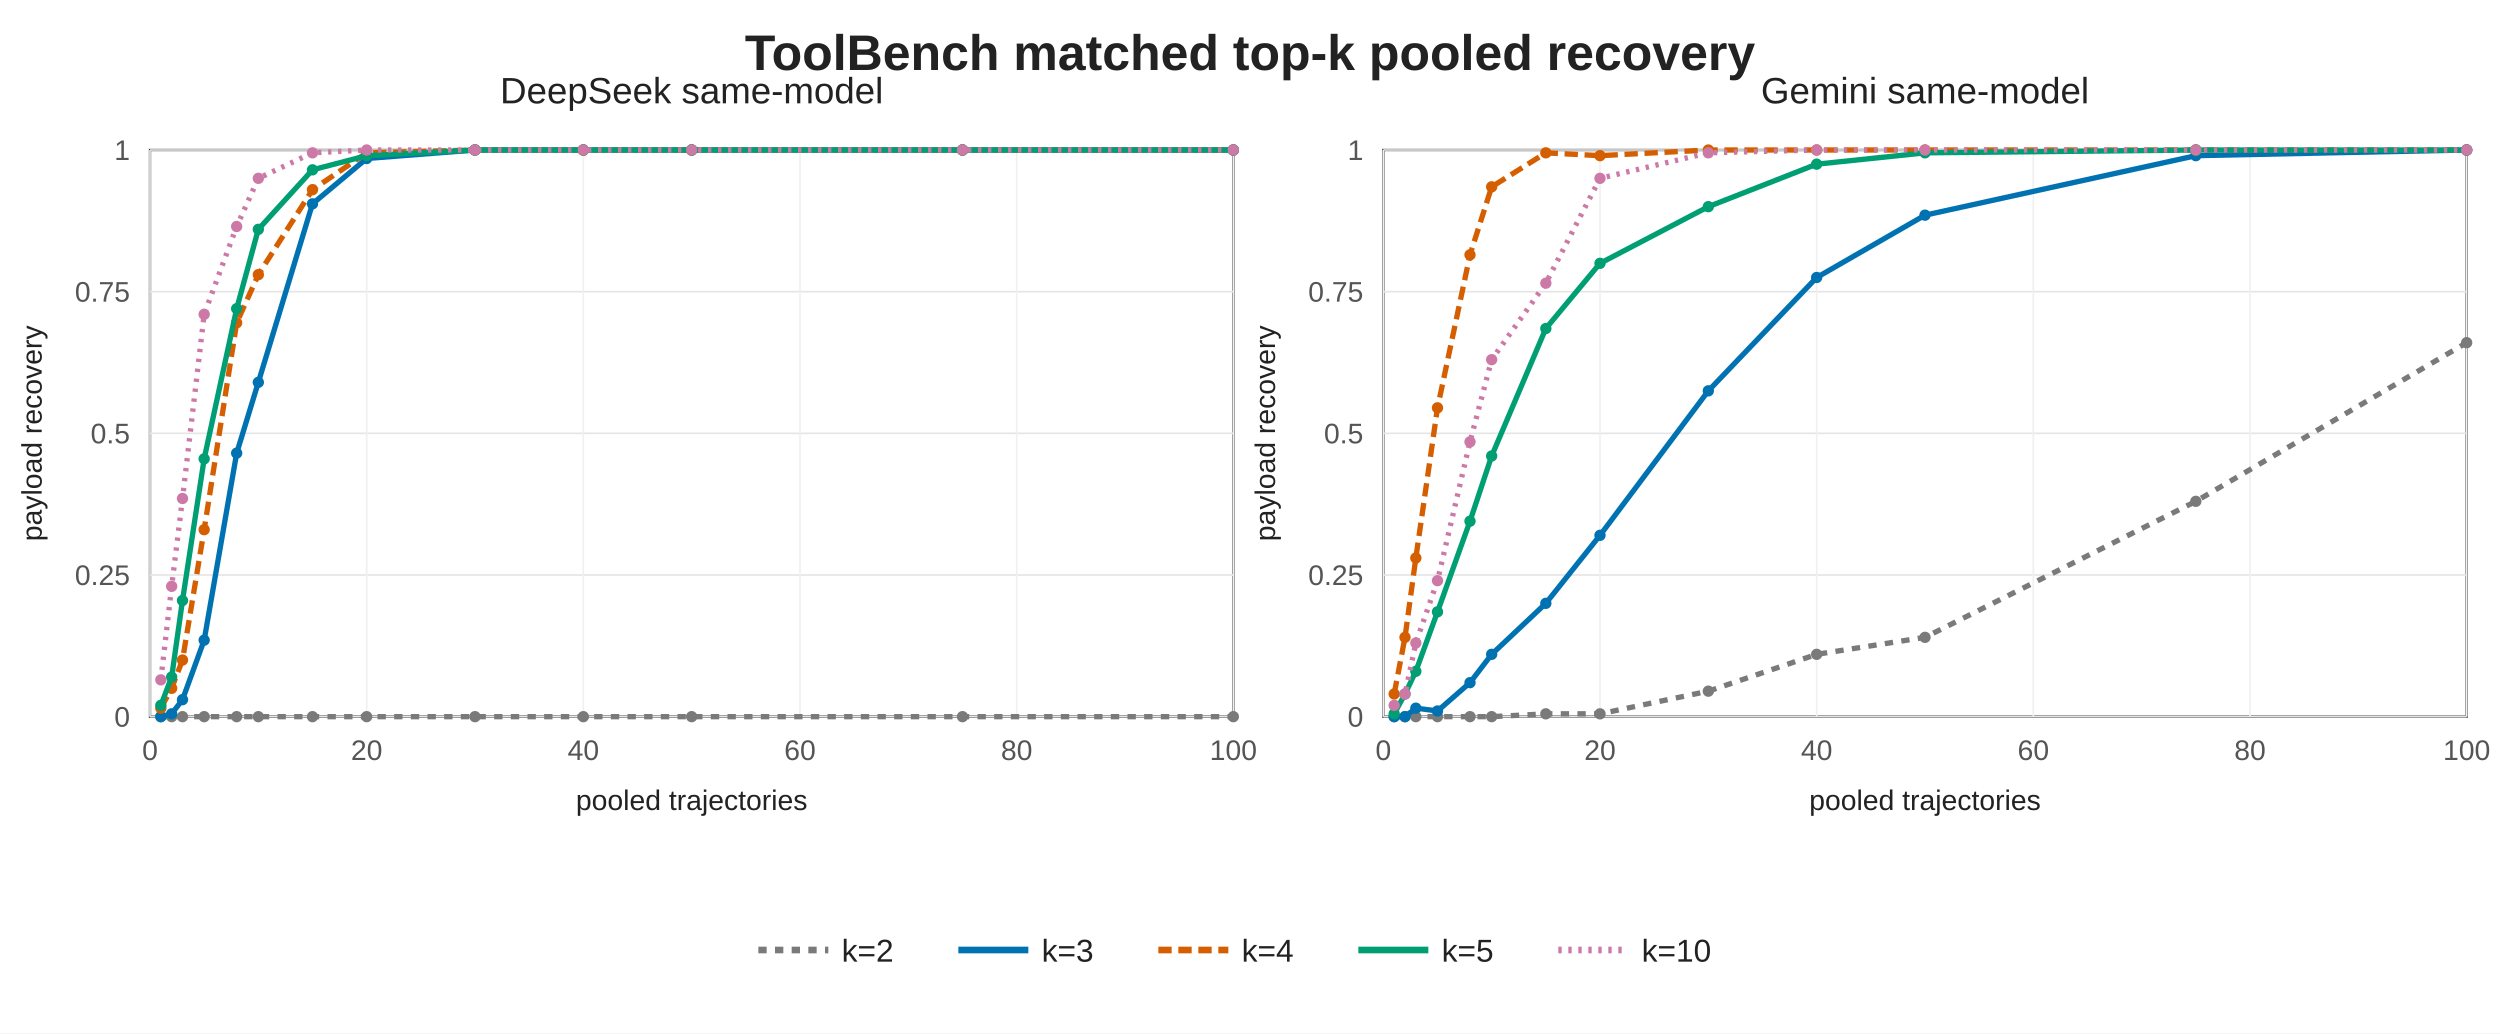
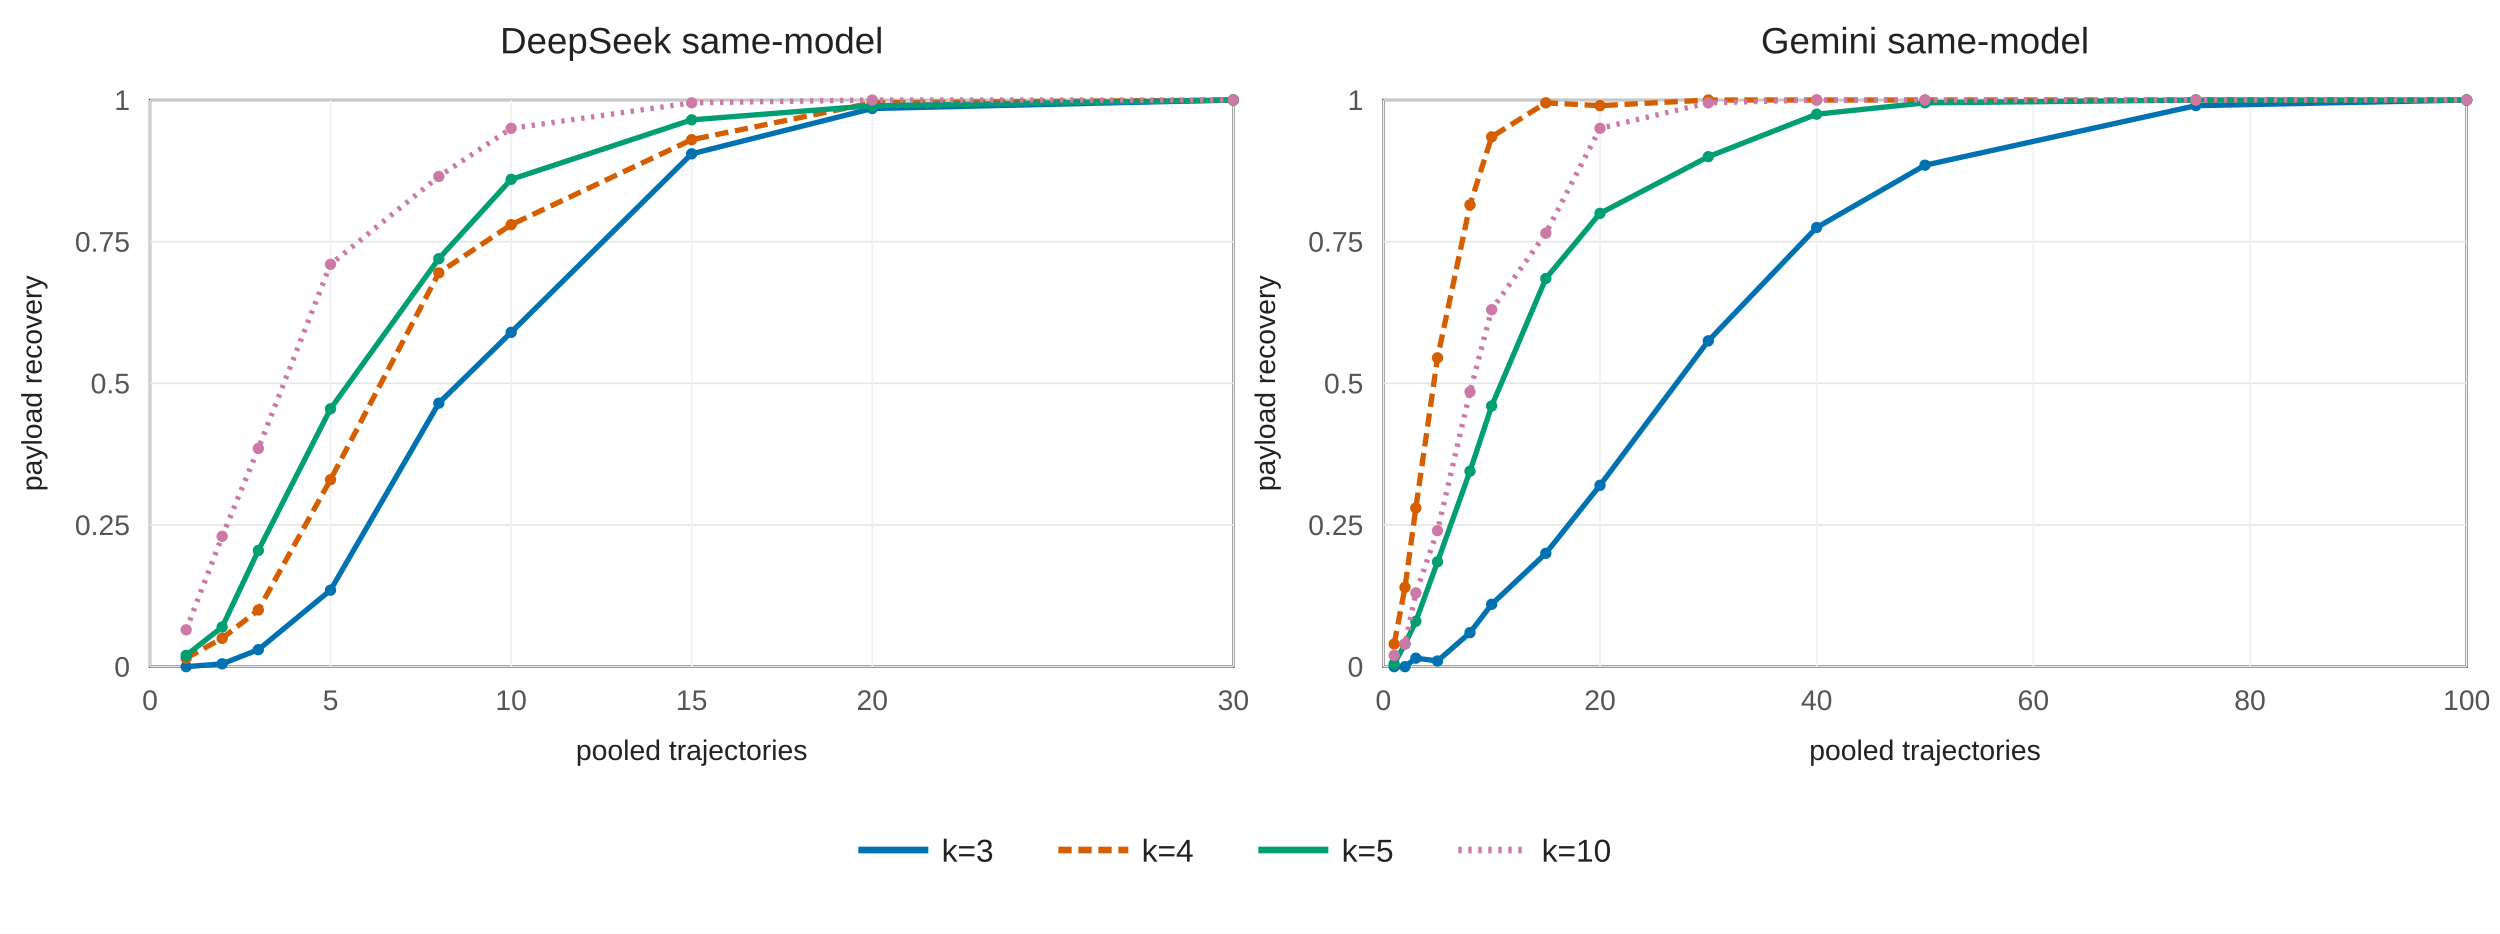
- <svg xmlns="http://www.w3.org/2000/svg" width="1500" height="620" viewBox="0 0 1500 620">
+ <svg xmlns="http://www.w3.org/2000/svg" width="1500" height="560" viewBox="0 0 1500 560">
  <rect width="100%" height="100%" fill="white" />
  <style>text{font-family:Arial,Helvetica,sans-serif;fill:#222}.title{font-size:30px;font-weight:700}.label{font-size:22px}.tick{font-size:17px;fill:#555}.legend{font-size:19px}.small{font-size:17px}</style>
-   <text class="title" x="750" y="42" text-anchor="middle">ToolBench matched top-k pooled recovery</text>
-   <text class="label" x="415.0" y="62" text-anchor="middle">DeepSeek same-model</text>
-   <rect x="90" y="90" width="650" height="340" fill="none" stroke="#333" stroke-width="1.4" />
-   <line x1="90" x2="740" y1="430" y2="430" stroke="#E5E5E5" />
-   <text class="tick" x="78" y="436" text-anchor="end">0</text>
-   <line x1="90" x2="740" y1="345.0" y2="345.0" stroke="#E5E5E5" />
-   <text class="tick" x="78" y="351.0" text-anchor="end">0.25</text>
-   <line x1="90" x2="740" y1="260.0" y2="260.0" stroke="#E5E5E5" />
-   <text class="tick" x="78" y="266.0" text-anchor="end">0.5</text>
-   <line x1="90" x2="740" y1="175.0" y2="175.0" stroke="#E5E5E5" />
-   <text class="tick" x="78" y="181.0" text-anchor="end">0.75</text>
-   <line x1="90" x2="740" y1="90.0" y2="90.0" stroke="#E5E5E5" />
-   <text class="tick" x="78" y="96.0" text-anchor="end">1</text>
-   <line x1="90.0" x2="90.0" y1="90" y2="430" stroke="#F0F0F0" />
-   <text class="tick" x="90.0" y="456" text-anchor="middle">0</text>
-   <line x1="220.0" x2="220.0" y1="90" y2="430" stroke="#F0F0F0" />
-   <text class="tick" x="220.0" y="456" text-anchor="middle">20</text>
-   <line x1="350.0" x2="350.0" y1="90" y2="430" stroke="#F0F0F0" />
-   <text class="tick" x="350.0" y="456" text-anchor="middle">40</text>
-   <line x1="480.0" x2="480.0" y1="90" y2="430" stroke="#F0F0F0" />
-   <text class="tick" x="480.0" y="456" text-anchor="middle">60</text>
-   <line x1="610.0" x2="610.0" y1="90" y2="430" stroke="#F0F0F0" />
-   <text class="tick" x="610.0" y="456" text-anchor="middle">80</text>
-   <line x1="740.0" x2="740.0" y1="90" y2="430" stroke="#F0F0F0" />
-   <text class="tick" x="740.0" y="456" text-anchor="middle">100</text>
-   <text class="small" x="415.0" y="486" text-anchor="middle">pooled trajectories</text>
-   <text class="small" transform="translate(25,260.0) rotate(-90)" text-anchor="middle">payload recovery</text>
-   <path d="M96.5,430.0 L103.0,430.0 L109.5,430.0 L122.5,430.0 L142.0,430.0 L155.0,430.0 L187.5,430.0 L220.0,430.0 L285.0,430.0 L350.0,430.0 L415.0,430.0 L577.5,430.0 L740.0,430.0" fill="none" stroke="#7A7A7A" stroke-width="3.2" stroke-dasharray="5 5" />
-   <circle cx="96.5" cy="430.0" r="3.4" fill="#7A7A7A" />
-   <circle cx="103.0" cy="430.0" r="3.4" fill="#7A7A7A" />
-   <circle cx="109.5" cy="430.0" r="3.4" fill="#7A7A7A" />
-   <circle cx="122.5" cy="430.0" r="3.4" fill="#7A7A7A" />
-   <circle cx="142.0" cy="430.0" r="3.4" fill="#7A7A7A" />
-   <circle cx="155.0" cy="430.0" r="3.4" fill="#7A7A7A" />
-   <circle cx="187.5" cy="430.0" r="3.4" fill="#7A7A7A" />
-   <circle cx="220.0" cy="430.0" r="3.4" fill="#7A7A7A" />
-   <circle cx="285.0" cy="430.0" r="3.4" fill="#7A7A7A" />
-   <circle cx="350.0" cy="430.0" r="3.4" fill="#7A7A7A" />
-   <circle cx="415.0" cy="430.0" r="3.4" fill="#7A7A7A" />
-   <circle cx="577.5" cy="430.0" r="3.4" fill="#7A7A7A" />
-   <circle cx="740.0" cy="430.0" r="3.4" fill="#7A7A7A" />
-   <path d="M96.5,430.0 L103.0,428.3 L109.5,419.8 L122.5,384.1 L142.0,271.9 L155.0,229.4 L187.5,122.3 L220.0,95.1 L285.0,90.0 L350.0,90.0 L415.0,90.0 L577.5,90.0 L740.0,90.0" fill="none" stroke="#0072B2" stroke-width="3.2" />
-   <circle cx="96.5" cy="430.0" r="3.4" fill="#0072B2" />
-   <circle cx="103.0" cy="428.3" r="3.4" fill="#0072B2" />
-   <circle cx="109.5" cy="419.8" r="3.4" fill="#0072B2" />
-   <circle cx="122.5" cy="384.1" r="3.4" fill="#0072B2" />
-   <circle cx="142.0" cy="271.9" r="3.4" fill="#0072B2" />
-   <circle cx="155.0" cy="229.4" r="3.4" fill="#0072B2" />
-   <circle cx="187.5" cy="122.3" r="3.4" fill="#0072B2" />
-   <circle cx="220.0" cy="95.1" r="3.4" fill="#0072B2" />
-   <circle cx="285.0" cy="90.0" r="3.4" fill="#0072B2" />
-   <circle cx="350.0" cy="90.0" r="3.4" fill="#0072B2" />
-   <circle cx="415.0" cy="90.0" r="3.4" fill="#0072B2" />
-   <circle cx="577.5" cy="90.0" r="3.4" fill="#0072B2" />
-   <circle cx="740.0" cy="90.0" r="3.4" fill="#0072B2" />
-   <path d="M96.5,424.9 L103.0,413.0 L109.5,396.0 L122.5,317.8 L142.0,193.7 L155.0,164.8 L187.5,113.8 L220.0,91.7 L285.0,90.0 L350.0,90.0 L415.0,90.0 L577.5,90.0 L740.0,90.0" fill="none" stroke="#D55E00" stroke-width="3.2" stroke-dasharray="8 4" />
-   <circle cx="96.5" cy="424.9" r="3.4" fill="#D55E00" />
-   <circle cx="103.0" cy="413.0" r="3.4" fill="#D55E00" />
-   <circle cx="109.5" cy="396.0" r="3.4" fill="#D55E00" />
-   <circle cx="122.5" cy="317.8" r="3.4" fill="#D55E00" />
-   <circle cx="142.0" cy="193.7" r="3.4" fill="#D55E00" />
-   <circle cx="155.0" cy="164.8" r="3.4" fill="#D55E00" />
-   <circle cx="187.5" cy="113.8" r="3.4" fill="#D55E00" />
-   <circle cx="220.0" cy="91.7" r="3.4" fill="#D55E00" />
-   <circle cx="285.0" cy="90.0" r="3.4" fill="#D55E00" />
-   <circle cx="350.0" cy="90.0" r="3.4" fill="#D55E00" />
-   <circle cx="415.0" cy="90.0" r="3.4" fill="#D55E00" />
-   <circle cx="577.5" cy="90.0" r="3.4" fill="#D55E00" />
-   <circle cx="740.0" cy="90.0" r="3.4" fill="#D55E00" />
-   <path d="M96.5,423.2 L103.0,406.2 L109.5,360.3 L122.5,275.3 L142.0,185.2 L155.0,137.6 L187.5,101.9 L220.0,93.4 L285.0,90.0 L350.0,90.0 L415.0,90.0 L577.5,90.0 L740.0,90.0" fill="none" stroke="#009E73" stroke-width="3.2" />
-   <circle cx="96.5" cy="423.2" r="3.4" fill="#009E73" />
-   <circle cx="103.0" cy="406.2" r="3.4" fill="#009E73" />
-   <circle cx="109.5" cy="360.3" r="3.4" fill="#009E73" />
-   <circle cx="122.5" cy="275.3" r="3.4" fill="#009E73" />
-   <circle cx="142.0" cy="185.2" r="3.4" fill="#009E73" />
-   <circle cx="155.0" cy="137.6" r="3.4" fill="#009E73" />
-   <circle cx="187.5" cy="101.9" r="3.4" fill="#009E73" />
-   <circle cx="220.0" cy="93.4" r="3.4" fill="#009E73" />
-   <circle cx="285.0" cy="90.0" r="3.4" fill="#009E73" />
-   <circle cx="350.0" cy="90.0" r="3.4" fill="#009E73" />
-   <circle cx="415.0" cy="90.0" r="3.4" fill="#009E73" />
-   <circle cx="577.5" cy="90.0" r="3.4" fill="#009E73" />
-   <circle cx="740.0" cy="90.0" r="3.4" fill="#009E73" />
-   <path d="M96.5,407.9 L103.0,351.8 L109.5,299.1 L122.5,188.6 L142.0,135.9 L155.0,107.0 L187.5,91.7 L220.0,90.0 L285.0,90.0 L350.0,90.0 L415.0,90.0 L577.5,90.0 L740.0,90.0" fill="none" stroke="#CC79A7" stroke-width="3.2" stroke-dasharray="2 4" />
-   <circle cx="96.5" cy="407.9" r="3.4" fill="#CC79A7" />
-   <circle cx="103.0" cy="351.8" r="3.4" fill="#CC79A7" />
-   <circle cx="109.5" cy="299.1" r="3.4" fill="#CC79A7" />
-   <circle cx="122.5" cy="188.6" r="3.4" fill="#CC79A7" />
-   <circle cx="142.0" cy="135.9" r="3.4" fill="#CC79A7" />
-   <circle cx="155.0" cy="107.0" r="3.4" fill="#CC79A7" />
-   <circle cx="187.5" cy="91.7" r="3.4" fill="#CC79A7" />
-   <circle cx="220.0" cy="90.0" r="3.4" fill="#CC79A7" />
-   <circle cx="285.0" cy="90.0" r="3.4" fill="#CC79A7" />
-   <circle cx="350.0" cy="90.0" r="3.4" fill="#CC79A7" />
-   <circle cx="415.0" cy="90.0" r="3.4" fill="#CC79A7" />
-   <circle cx="577.5" cy="90.0" r="3.4" fill="#CC79A7" />
-   <circle cx="740.0" cy="90.0" r="3.4" fill="#CC79A7" />
-   <text class="label" x="1155.0" y="62" text-anchor="middle">Gemini same-model</text>
-   <rect x="830" y="90" width="650" height="340" fill="none" stroke="#333" stroke-width="1.4" />
-   <line x1="830" x2="1480" y1="430" y2="430" stroke="#E5E5E5" />
-   <text class="tick" x="818" y="436" text-anchor="end">0</text>
-   <line x1="830" x2="1480" y1="345.0" y2="345.0" stroke="#E5E5E5" />
-   <text class="tick" x="818" y="351.0" text-anchor="end">0.25</text>
-   <line x1="830" x2="1480" y1="260.0" y2="260.0" stroke="#E5E5E5" />
-   <text class="tick" x="818" y="266.0" text-anchor="end">0.5</text>
-   <line x1="830" x2="1480" y1="175.0" y2="175.0" stroke="#E5E5E5" />
-   <text class="tick" x="818" y="181.0" text-anchor="end">0.75</text>
-   <line x1="830" x2="1480" y1="90.0" y2="90.0" stroke="#E5E5E5" />
-   <text class="tick" x="818" y="96.0" text-anchor="end">1</text>
-   <line x1="830.0" x2="830.0" y1="90" y2="430" stroke="#F0F0F0" />
-   <text class="tick" x="830.0" y="456" text-anchor="middle">0</text>
-   <line x1="960.0" x2="960.0" y1="90" y2="430" stroke="#F0F0F0" />
-   <text class="tick" x="960.0" y="456" text-anchor="middle">20</text>
-   <line x1="1090.0" x2="1090.0" y1="90" y2="430" stroke="#F0F0F0" />
-   <text class="tick" x="1090.0" y="456" text-anchor="middle">40</text>
-   <line x1="1220.0" x2="1220.0" y1="90" y2="430" stroke="#F0F0F0" />
-   <text class="tick" x="1220.0" y="456" text-anchor="middle">60</text>
-   <line x1="1350.0" x2="1350.0" y1="90" y2="430" stroke="#F0F0F0" />
-   <text class="tick" x="1350.0" y="456" text-anchor="middle">80</text>
-   <line x1="1480.0" x2="1480.0" y1="90" y2="430" stroke="#F0F0F0" />
-   <text class="tick" x="1480.0" y="456" text-anchor="middle">100</text>
-   <text class="small" x="1155.0" y="486" text-anchor="middle">pooled trajectories</text>
-   <text class="small" transform="translate(765,260.0) rotate(-90)" text-anchor="middle">payload recovery</text>
-   <path d="M836.5,430.0 L843.0,430.0 L849.5,430.0 L862.5,430.0 L882.0,430.0 L895.0,430.0 L927.5,428.3 L960.0,428.3 L1025.0,414.7 L1090.0,392.6 L1155.0,382.4 L1317.5,300.8 L1480.0,205.6" fill="none" stroke="#7A7A7A" stroke-width="3.2" stroke-dasharray="5 5" />
-   <circle cx="836.5" cy="430.0" r="3.4" fill="#7A7A7A" />
-   <circle cx="843.0" cy="430.0" r="3.4" fill="#7A7A7A" />
-   <circle cx="849.5" cy="430.0" r="3.4" fill="#7A7A7A" />
-   <circle cx="862.5" cy="430.0" r="3.4" fill="#7A7A7A" />
-   <circle cx="882.0" cy="430.0" r="3.4" fill="#7A7A7A" />
-   <circle cx="895.0" cy="430.0" r="3.4" fill="#7A7A7A" />
-   <circle cx="927.5" cy="428.3" r="3.4" fill="#7A7A7A" />
-   <circle cx="960.0" cy="428.3" r="3.4" fill="#7A7A7A" />
-   <circle cx="1025.0" cy="414.7" r="3.4" fill="#7A7A7A" />
-   <circle cx="1090.0" cy="392.6" r="3.4" fill="#7A7A7A" />
-   <circle cx="1155.0" cy="382.4" r="3.4" fill="#7A7A7A" />
-   <circle cx="1317.5" cy="300.8" r="3.4" fill="#7A7A7A" />
-   <circle cx="1480.0" cy="205.6" r="3.4" fill="#7A7A7A" />
-   <path d="M836.5,430.0 L843.0,430.0 L849.5,424.9 L862.5,426.6 L882.0,409.6 L895.0,392.6 L927.5,362.0 L960.0,321.2 L1025.0,234.5 L1090.0,166.5 L1155.0,129.1 L1317.5,93.4 L1480.0,90.0" fill="none" stroke="#0072B2" stroke-width="3.2" />
-   <circle cx="836.5" cy="430.0" r="3.4" fill="#0072B2" />
-   <circle cx="843.0" cy="430.0" r="3.4" fill="#0072B2" />
-   <circle cx="849.5" cy="424.9" r="3.4" fill="#0072B2" />
-   <circle cx="862.5" cy="426.6" r="3.4" fill="#0072B2" />
-   <circle cx="882.0" cy="409.6" r="3.4" fill="#0072B2" />
-   <circle cx="895.0" cy="392.6" r="3.4" fill="#0072B2" />
-   <circle cx="927.5" cy="362.0" r="3.4" fill="#0072B2" />
-   <circle cx="960.0" cy="321.2" r="3.4" fill="#0072B2" />
-   <circle cx="1025.0" cy="234.5" r="3.4" fill="#0072B2" />
-   <circle cx="1090.0" cy="166.5" r="3.4" fill="#0072B2" />
-   <circle cx="1155.0" cy="129.1" r="3.4" fill="#0072B2" />
-   <circle cx="1317.5" cy="93.4" r="3.4" fill="#0072B2" />
-   <circle cx="1480.0" cy="90.0" r="3.4" fill="#0072B2" />
-   <path d="M836.5,416.4 L843.0,382.4 L849.5,334.8 L862.5,244.7 L882.0,152.9 L895.0,112.1 L927.5,91.7 L960.0,93.4 L1025.0,90.0 L1090.0,90.0 L1155.0,90.0 L1317.5,90.0 L1480.0,90.0" fill="none" stroke="#D55E00" stroke-width="3.2" stroke-dasharray="8 4" />
-   <circle cx="836.5" cy="416.4" r="3.4" fill="#D55E00" />
-   <circle cx="843.0" cy="382.4" r="3.4" fill="#D55E00" />
-   <circle cx="849.5" cy="334.8" r="3.4" fill="#D55E00" />
-   <circle cx="862.5" cy="244.7" r="3.4" fill="#D55E00" />
-   <circle cx="882.0" cy="152.9" r="3.4" fill="#D55E00" />
-   <circle cx="895.0" cy="112.1" r="3.4" fill="#D55E00" />
-   <circle cx="927.5" cy="91.7" r="3.4" fill="#D55E00" />
-   <circle cx="960.0" cy="93.4" r="3.4" fill="#D55E00" />
-   <circle cx="1025.0" cy="90.0" r="3.4" fill="#D55E00" />
-   <circle cx="1090.0" cy="90.0" r="3.4" fill="#D55E00" />
-   <circle cx="1155.0" cy="90.0" r="3.4" fill="#D55E00" />
-   <circle cx="1317.5" cy="90.0" r="3.4" fill="#D55E00" />
-   <circle cx="1480.0" cy="90.0" r="3.4" fill="#D55E00" />
-   <path d="M836.5,428.3 L843.0,416.4 L849.5,402.8 L862.5,367.1 L882.0,312.7 L895.0,273.6 L927.5,197.1 L960.0,158.0 L1025.0,124.0 L1090.0,98.5 L1155.0,91.7 L1317.5,90.0 L1480.0,90.0" fill="none" stroke="#009E73" stroke-width="3.2" />
-   <circle cx="836.5" cy="428.3" r="3.4" fill="#009E73" />
-   <circle cx="843.0" cy="416.4" r="3.4" fill="#009E73" />
-   <circle cx="849.5" cy="402.8" r="3.4" fill="#009E73" />
-   <circle cx="862.5" cy="367.1" r="3.4" fill="#009E73" />
-   <circle cx="882.0" cy="312.7" r="3.4" fill="#009E73" />
-   <circle cx="895.0" cy="273.6" r="3.4" fill="#009E73" />
-   <circle cx="927.5" cy="197.1" r="3.4" fill="#009E73" />
-   <circle cx="960.0" cy="158.0" r="3.4" fill="#009E73" />
-   <circle cx="1025.0" cy="124.0" r="3.4" fill="#009E73" />
-   <circle cx="1090.0" cy="98.5" r="3.4" fill="#009E73" />
-   <circle cx="1155.0" cy="91.7" r="3.4" fill="#009E73" />
-   <circle cx="1317.5" cy="90.0" r="3.4" fill="#009E73" />
-   <circle cx="1480.0" cy="90.0" r="3.4" fill="#009E73" />
-   <path d="M836.5,423.2 L843.0,416.4 L849.5,385.8 L862.5,348.4 L882.0,265.1 L895.0,215.8 L927.5,169.9 L960.0,107.0 L1025.0,91.7 L1090.0,90.0 L1155.0,90.0 L1317.5,90.0 L1480.0,90.0" fill="none" stroke="#CC79A7" stroke-width="3.2" stroke-dasharray="2 4" />
-   <circle cx="836.5" cy="423.2" r="3.4" fill="#CC79A7" />
-   <circle cx="843.0" cy="416.4" r="3.4" fill="#CC79A7" />
-   <circle cx="849.5" cy="385.8" r="3.4" fill="#CC79A7" />
-   <circle cx="862.5" cy="348.4" r="3.4" fill="#CC79A7" />
-   <circle cx="882.0" cy="265.1" r="3.4" fill="#CC79A7" />
-   <circle cx="895.0" cy="215.8" r="3.4" fill="#CC79A7" />
-   <circle cx="927.5" cy="169.9" r="3.4" fill="#CC79A7" />
-   <circle cx="960.0" cy="107.0" r="3.4" fill="#CC79A7" />
-   <circle cx="1025.0" cy="91.7" r="3.4" fill="#CC79A7" />
-   <circle cx="1090.0" cy="90.0" r="3.4" fill="#CC79A7" />
-   <circle cx="1155.0" cy="90.0" r="3.4" fill="#CC79A7" />
-   <circle cx="1317.5" cy="90.0" r="3.4" fill="#CC79A7" />
-   <circle cx="1480.0" cy="90.0" r="3.4" fill="#CC79A7" />
-   <line x1="455" x2="497" y1="570" y2="570" stroke="#7A7A7A" stroke-width="4" stroke-dasharray="5 5" />
-   <text class="legend" x="505" y="577">k=2</text>
-   <line x1="575" x2="617" y1="570" y2="570" stroke="#0072B2" stroke-width="4" />
-   <text class="legend" x="625" y="577">k=3</text>
-   <line x1="695" x2="737" y1="570" y2="570" stroke="#D55E00" stroke-width="4" stroke-dasharray="8 4" />
-   <text class="legend" x="745" y="577">k=4</text>
-   <line x1="815" x2="857" y1="570" y2="570" stroke="#009E73" stroke-width="4" />
-   <text class="legend" x="865" y="577">k=5</text>
-   <line x1="935" x2="977" y1="570" y2="570" stroke="#CC79A7" stroke-width="4" stroke-dasharray="2 4" />
-   <text class="legend" x="985" y="577">k=10</text>
+   <text class="label" x="415.0" y="32" text-anchor="middle">DeepSeek same-model</text>
+   <rect x="90" y="60" width="650" height="340" fill="none" stroke="#333" stroke-width="1.4" />
+   <line x1="90" x2="740" y1="400" y2="400" stroke="#E5E5E5" />
+   <text class="tick" x="78" y="406" text-anchor="end">0</text>
+   <line x1="90" x2="740" y1="315.0" y2="315.0" stroke="#E5E5E5" />
+   <text class="tick" x="78" y="321.0" text-anchor="end">0.25</text>
+   <line x1="90" x2="740" y1="230.0" y2="230.0" stroke="#E5E5E5" />
+   <text class="tick" x="78" y="236.0" text-anchor="end">0.5</text>
+   <line x1="90" x2="740" y1="145.0" y2="145.0" stroke="#E5E5E5" />
+   <text class="tick" x="78" y="151.0" text-anchor="end">0.75</text>
+   <line x1="90" x2="740" y1="60.0" y2="60.0" stroke="#E5E5E5" />
+   <text class="tick" x="78" y="66.0" text-anchor="end">1</text>
+   <line x1="90.0" x2="90.0" y1="60" y2="400" stroke="#F0F0F0" />
+   <text class="tick" x="90.0" y="426" text-anchor="middle">0</text>
+   <line x1="198.333" x2="198.333" y1="60" y2="400" stroke="#F0F0F0" />
+   <text class="tick" x="198.333" y="426" text-anchor="middle">5</text>
+   <line x1="306.667" x2="306.667" y1="60" y2="400" stroke="#F0F0F0" />
+   <text class="tick" x="306.667" y="426" text-anchor="middle">10</text>
+   <line x1="415.0" x2="415.0" y1="60" y2="400" stroke="#F0F0F0" />
+   <text class="tick" x="415.0" y="426" text-anchor="middle">15</text>
+   <line x1="523.333" x2="523.333" y1="60" y2="400" stroke="#F0F0F0" />
+   <text class="tick" x="523.333" y="426" text-anchor="middle">20</text>
+   <line x1="740.0" x2="740.0" y1="60" y2="400" stroke="#F0F0F0" />
+   <text class="tick" x="740.0" y="426" text-anchor="middle">30</text>
+   <text class="small" x="415.0" y="456" text-anchor="middle">pooled trajectories</text>
+   <text class="small" transform="translate(25,230.0) rotate(-90)" text-anchor="middle">payload recovery</text>
+   <path d="M111.7,400.0 L133.3,398.3 L155.0,389.8 L198.3,354.1 L263.3,241.9 L306.7,199.4 L415.0,92.3 L523.3,65.1 L740.0,60.0" fill="none" stroke="#0072B2" stroke-width="3.2" />
+   <circle cx="111.7" cy="400.0" r="3.4" fill="#0072B2" />
+   <circle cx="133.3" cy="398.3" r="3.4" fill="#0072B2" />
+   <circle cx="155.0" cy="389.8" r="3.4" fill="#0072B2" />
+   <circle cx="198.3" cy="354.1" r="3.4" fill="#0072B2" />
+   <circle cx="263.3" cy="241.9" r="3.4" fill="#0072B2" />
+   <circle cx="306.7" cy="199.4" r="3.4" fill="#0072B2" />
+   <circle cx="415.0" cy="92.3" r="3.4" fill="#0072B2" />
+   <circle cx="523.3" cy="65.1" r="3.4" fill="#0072B2" />
+   <circle cx="740.0" cy="60.0" r="3.4" fill="#0072B2" />
+   <path d="M111.7,394.9 L133.3,383.0 L155.0,366.0 L198.3,287.8 L263.3,163.7 L306.7,134.8 L415.0,83.8 L523.3,61.7 L740.0,60.0" fill="none" stroke="#D55E00" stroke-width="3.2" stroke-dasharray="8 4" />
+   <circle cx="111.7" cy="394.9" r="3.4" fill="#D55E00" />
+   <circle cx="133.3" cy="383.0" r="3.4" fill="#D55E00" />
+   <circle cx="155.0" cy="366.0" r="3.4" fill="#D55E00" />
+   <circle cx="198.3" cy="287.8" r="3.4" fill="#D55E00" />
+   <circle cx="263.3" cy="163.7" r="3.4" fill="#D55E00" />
+   <circle cx="306.7" cy="134.8" r="3.4" fill="#D55E00" />
+   <circle cx="415.0" cy="83.8" r="3.4" fill="#D55E00" />
+   <circle cx="523.3" cy="61.7" r="3.4" fill="#D55E00" />
+   <circle cx="740.0" cy="60.0" r="3.4" fill="#D55E00" />
+   <path d="M111.7,393.2 L133.3,376.2 L155.0,330.3 L198.3,245.3 L263.3,155.2 L306.7,107.6 L415.0,71.9 L523.3,63.4 L740.0,60.0" fill="none" stroke="#009E73" stroke-width="3.2" />
+   <circle cx="111.7" cy="393.2" r="3.4" fill="#009E73" />
+   <circle cx="133.3" cy="376.2" r="3.4" fill="#009E73" />
+   <circle cx="155.0" cy="330.3" r="3.4" fill="#009E73" />
+   <circle cx="198.3" cy="245.3" r="3.4" fill="#009E73" />
+   <circle cx="263.3" cy="155.2" r="3.4" fill="#009E73" />
+   <circle cx="306.7" cy="107.6" r="3.4" fill="#009E73" />
+   <circle cx="415.0" cy="71.9" r="3.4" fill="#009E73" />
+   <circle cx="523.3" cy="63.4" r="3.4" fill="#009E73" />
+   <circle cx="740.0" cy="60.0" r="3.4" fill="#009E73" />
+   <path d="M111.7,377.9 L133.3,321.8 L155.0,269.1 L198.3,158.6 L263.3,105.9 L306.7,77.0 L415.0,61.7 L523.3,60.0 L740.0,60.0" fill="none" stroke="#CC79A7" stroke-width="3.2" stroke-dasharray="2 4" />
+   <circle cx="111.7" cy="377.9" r="3.4" fill="#CC79A7" />
+   <circle cx="133.3" cy="321.8" r="3.4" fill="#CC79A7" />
+   <circle cx="155.0" cy="269.1" r="3.4" fill="#CC79A7" />
+   <circle cx="198.3" cy="158.6" r="3.4" fill="#CC79A7" />
+   <circle cx="263.3" cy="105.9" r="3.4" fill="#CC79A7" />
+   <circle cx="306.7" cy="77.0" r="3.4" fill="#CC79A7" />
+   <circle cx="415.0" cy="61.7" r="3.4" fill="#CC79A7" />
+   <circle cx="523.3" cy="60.0" r="3.4" fill="#CC79A7" />
+   <circle cx="740.0" cy="60.0" r="3.4" fill="#CC79A7" />
+   <text class="label" x="1155.0" y="32" text-anchor="middle">Gemini same-model</text>
+   <rect x="830" y="60" width="650" height="340" fill="none" stroke="#333" stroke-width="1.4" />
+   <line x1="830" x2="1480" y1="400" y2="400" stroke="#E5E5E5" />
+   <text class="tick" x="818" y="406" text-anchor="end">0</text>
+   <line x1="830" x2="1480" y1="315.0" y2="315.0" stroke="#E5E5E5" />
+   <text class="tick" x="818" y="321.0" text-anchor="end">0.25</text>
+   <line x1="830" x2="1480" y1="230.0" y2="230.0" stroke="#E5E5E5" />
+   <text class="tick" x="818" y="236.0" text-anchor="end">0.5</text>
+   <line x1="830" x2="1480" y1="145.0" y2="145.0" stroke="#E5E5E5" />
+   <text class="tick" x="818" y="151.0" text-anchor="end">0.75</text>
+   <line x1="830" x2="1480" y1="60.0" y2="60.0" stroke="#E5E5E5" />
+   <text class="tick" x="818" y="66.0" text-anchor="end">1</text>
+   <line x1="830.0" x2="830.0" y1="60" y2="400" stroke="#F0F0F0" />
+   <text class="tick" x="830.0" y="426" text-anchor="middle">0</text>
+   <line x1="960.0" x2="960.0" y1="60" y2="400" stroke="#F0F0F0" />
+   <text class="tick" x="960.0" y="426" text-anchor="middle">20</text>
+   <line x1="1090.0" x2="1090.0" y1="60" y2="400" stroke="#F0F0F0" />
+   <text class="tick" x="1090.0" y="426" text-anchor="middle">40</text>
+   <line x1="1220.0" x2="1220.0" y1="60" y2="400" stroke="#F0F0F0" />
+   <text class="tick" x="1220.0" y="426" text-anchor="middle">60</text>
+   <line x1="1350.0" x2="1350.0" y1="60" y2="400" stroke="#F0F0F0" />
+   <text class="tick" x="1350.0" y="426" text-anchor="middle">80</text>
+   <line x1="1480.0" x2="1480.0" y1="60" y2="400" stroke="#F0F0F0" />
+   <text class="tick" x="1480.0" y="426" text-anchor="middle">100</text>
+   <text class="small" x="1155.0" y="456" text-anchor="middle">pooled trajectories</text>
+   <text class="small" transform="translate(765,230.0) rotate(-90)" text-anchor="middle">payload recovery</text>
+   <path d="M836.5,400.0 L843.0,400.0 L849.5,394.9 L862.5,396.6 L882.0,379.6 L895.0,362.6 L927.5,332.0 L960.0,291.2 L1025.0,204.5 L1090.0,136.5 L1155.0,99.1 L1317.5,63.4 L1480.0,60.0" fill="none" stroke="#0072B2" stroke-width="3.2" />
+   <circle cx="836.5" cy="400.0" r="3.4" fill="#0072B2" />
+   <circle cx="843.0" cy="400.0" r="3.4" fill="#0072B2" />
+   <circle cx="849.5" cy="394.9" r="3.4" fill="#0072B2" />
+   <circle cx="862.5" cy="396.6" r="3.4" fill="#0072B2" />
+   <circle cx="882.0" cy="379.6" r="3.4" fill="#0072B2" />
+   <circle cx="895.0" cy="362.6" r="3.4" fill="#0072B2" />
+   <circle cx="927.5" cy="332.0" r="3.4" fill="#0072B2" />
+   <circle cx="960.0" cy="291.2" r="3.4" fill="#0072B2" />
+   <circle cx="1025.0" cy="204.5" r="3.4" fill="#0072B2" />
+   <circle cx="1090.0" cy="136.5" r="3.4" fill="#0072B2" />
+   <circle cx="1155.0" cy="99.1" r="3.4" fill="#0072B2" />
+   <circle cx="1317.5" cy="63.4" r="3.4" fill="#0072B2" />
+   <circle cx="1480.0" cy="60.0" r="3.4" fill="#0072B2" />
+   <path d="M836.5,386.4 L843.0,352.4 L849.5,304.8 L862.5,214.7 L882.0,122.9 L895.0,82.1 L927.5,61.7 L960.0,63.4 L1025.0,60.0 L1090.0,60.0 L1155.0,60.0 L1317.5,60.0 L1480.0,60.0" fill="none" stroke="#D55E00" stroke-width="3.2" stroke-dasharray="8 4" />
+   <circle cx="836.5" cy="386.4" r="3.4" fill="#D55E00" />
+   <circle cx="843.0" cy="352.4" r="3.4" fill="#D55E00" />
+   <circle cx="849.5" cy="304.8" r="3.4" fill="#D55E00" />
+   <circle cx="862.5" cy="214.7" r="3.4" fill="#D55E00" />
+   <circle cx="882.0" cy="122.9" r="3.4" fill="#D55E00" />
+   <circle cx="895.0" cy="82.1" r="3.4" fill="#D55E00" />
+   <circle cx="927.5" cy="61.7" r="3.4" fill="#D55E00" />
+   <circle cx="960.0" cy="63.4" r="3.4" fill="#D55E00" />
+   <circle cx="1025.0" cy="60.0" r="3.4" fill="#D55E00" />
+   <circle cx="1090.0" cy="60.0" r="3.4" fill="#D55E00" />
+   <circle cx="1155.0" cy="60.0" r="3.4" fill="#D55E00" />
+   <circle cx="1317.5" cy="60.0" r="3.4" fill="#D55E00" />
+   <circle cx="1480.0" cy="60.0" r="3.4" fill="#D55E00" />
+   <path d="M836.5,398.3 L843.0,386.4 L849.5,372.8 L862.5,337.1 L882.0,282.7 L895.0,243.6 L927.5,167.1 L960.0,128.0 L1025.0,94.0 L1090.0,68.5 L1155.0,61.7 L1317.5,60.0 L1480.0,60.0" fill="none" stroke="#009E73" stroke-width="3.2" />
+   <circle cx="836.5" cy="398.3" r="3.4" fill="#009E73" />
+   <circle cx="843.0" cy="386.4" r="3.4" fill="#009E73" />
+   <circle cx="849.5" cy="372.8" r="3.4" fill="#009E73" />
+   <circle cx="862.5" cy="337.1" r="3.4" fill="#009E73" />
+   <circle cx="882.0" cy="282.7" r="3.4" fill="#009E73" />
+   <circle cx="895.0" cy="243.6" r="3.4" fill="#009E73" />
+   <circle cx="927.5" cy="167.1" r="3.4" fill="#009E73" />
+   <circle cx="960.0" cy="128.0" r="3.4" fill="#009E73" />
+   <circle cx="1025.0" cy="94.0" r="3.4" fill="#009E73" />
+   <circle cx="1090.0" cy="68.5" r="3.4" fill="#009E73" />
+   <circle cx="1155.0" cy="61.7" r="3.4" fill="#009E73" />
+   <circle cx="1317.5" cy="60.0" r="3.4" fill="#009E73" />
+   <circle cx="1480.0" cy="60.0" r="3.4" fill="#009E73" />
+   <path d="M836.5,393.2 L843.0,386.4 L849.5,355.8 L862.5,318.4 L882.0,235.1 L895.0,185.8 L927.5,139.9 L960.0,77.0 L1025.0,61.7 L1090.0,60.0 L1155.0,60.0 L1317.5,60.0 L1480.0,60.0" fill="none" stroke="#CC79A7" stroke-width="3.2" stroke-dasharray="2 4" />
+   <circle cx="836.5" cy="393.2" r="3.4" fill="#CC79A7" />
+   <circle cx="843.0" cy="386.4" r="3.4" fill="#CC79A7" />
+   <circle cx="849.5" cy="355.8" r="3.4" fill="#CC79A7" />
+   <circle cx="862.5" cy="318.4" r="3.4" fill="#CC79A7" />
+   <circle cx="882.0" cy="235.1" r="3.4" fill="#CC79A7" />
+   <circle cx="895.0" cy="185.8" r="3.4" fill="#CC79A7" />
+   <circle cx="927.5" cy="139.9" r="3.4" fill="#CC79A7" />
+   <circle cx="960.0" cy="77.0" r="3.4" fill="#CC79A7" />
+   <circle cx="1025.0" cy="61.7" r="3.4" fill="#CC79A7" />
+   <circle cx="1090.0" cy="60.0" r="3.4" fill="#CC79A7" />
+   <circle cx="1155.0" cy="60.0" r="3.4" fill="#CC79A7" />
+   <circle cx="1317.5" cy="60.0" r="3.4" fill="#CC79A7" />
+   <circle cx="1480.0" cy="60.0" r="3.4" fill="#CC79A7" />
+   <line x1="515" x2="557" y1="510" y2="510" stroke="#0072B2" stroke-width="4" />
+   <text class="legend" x="565" y="517">k=3</text>
+   <line x1="635" x2="677" y1="510" y2="510" stroke="#D55E00" stroke-width="4" stroke-dasharray="8 4" />
+   <text class="legend" x="685" y="517">k=4</text>
+   <line x1="755" x2="797" y1="510" y2="510" stroke="#009E73" stroke-width="4" />
+   <text class="legend" x="805" y="517">k=5</text>
+   <line x1="875" x2="917" y1="510" y2="510" stroke="#CC79A7" stroke-width="4" stroke-dasharray="2 4" />
+   <text class="legend" x="925" y="517">k=10</text>
</svg>
